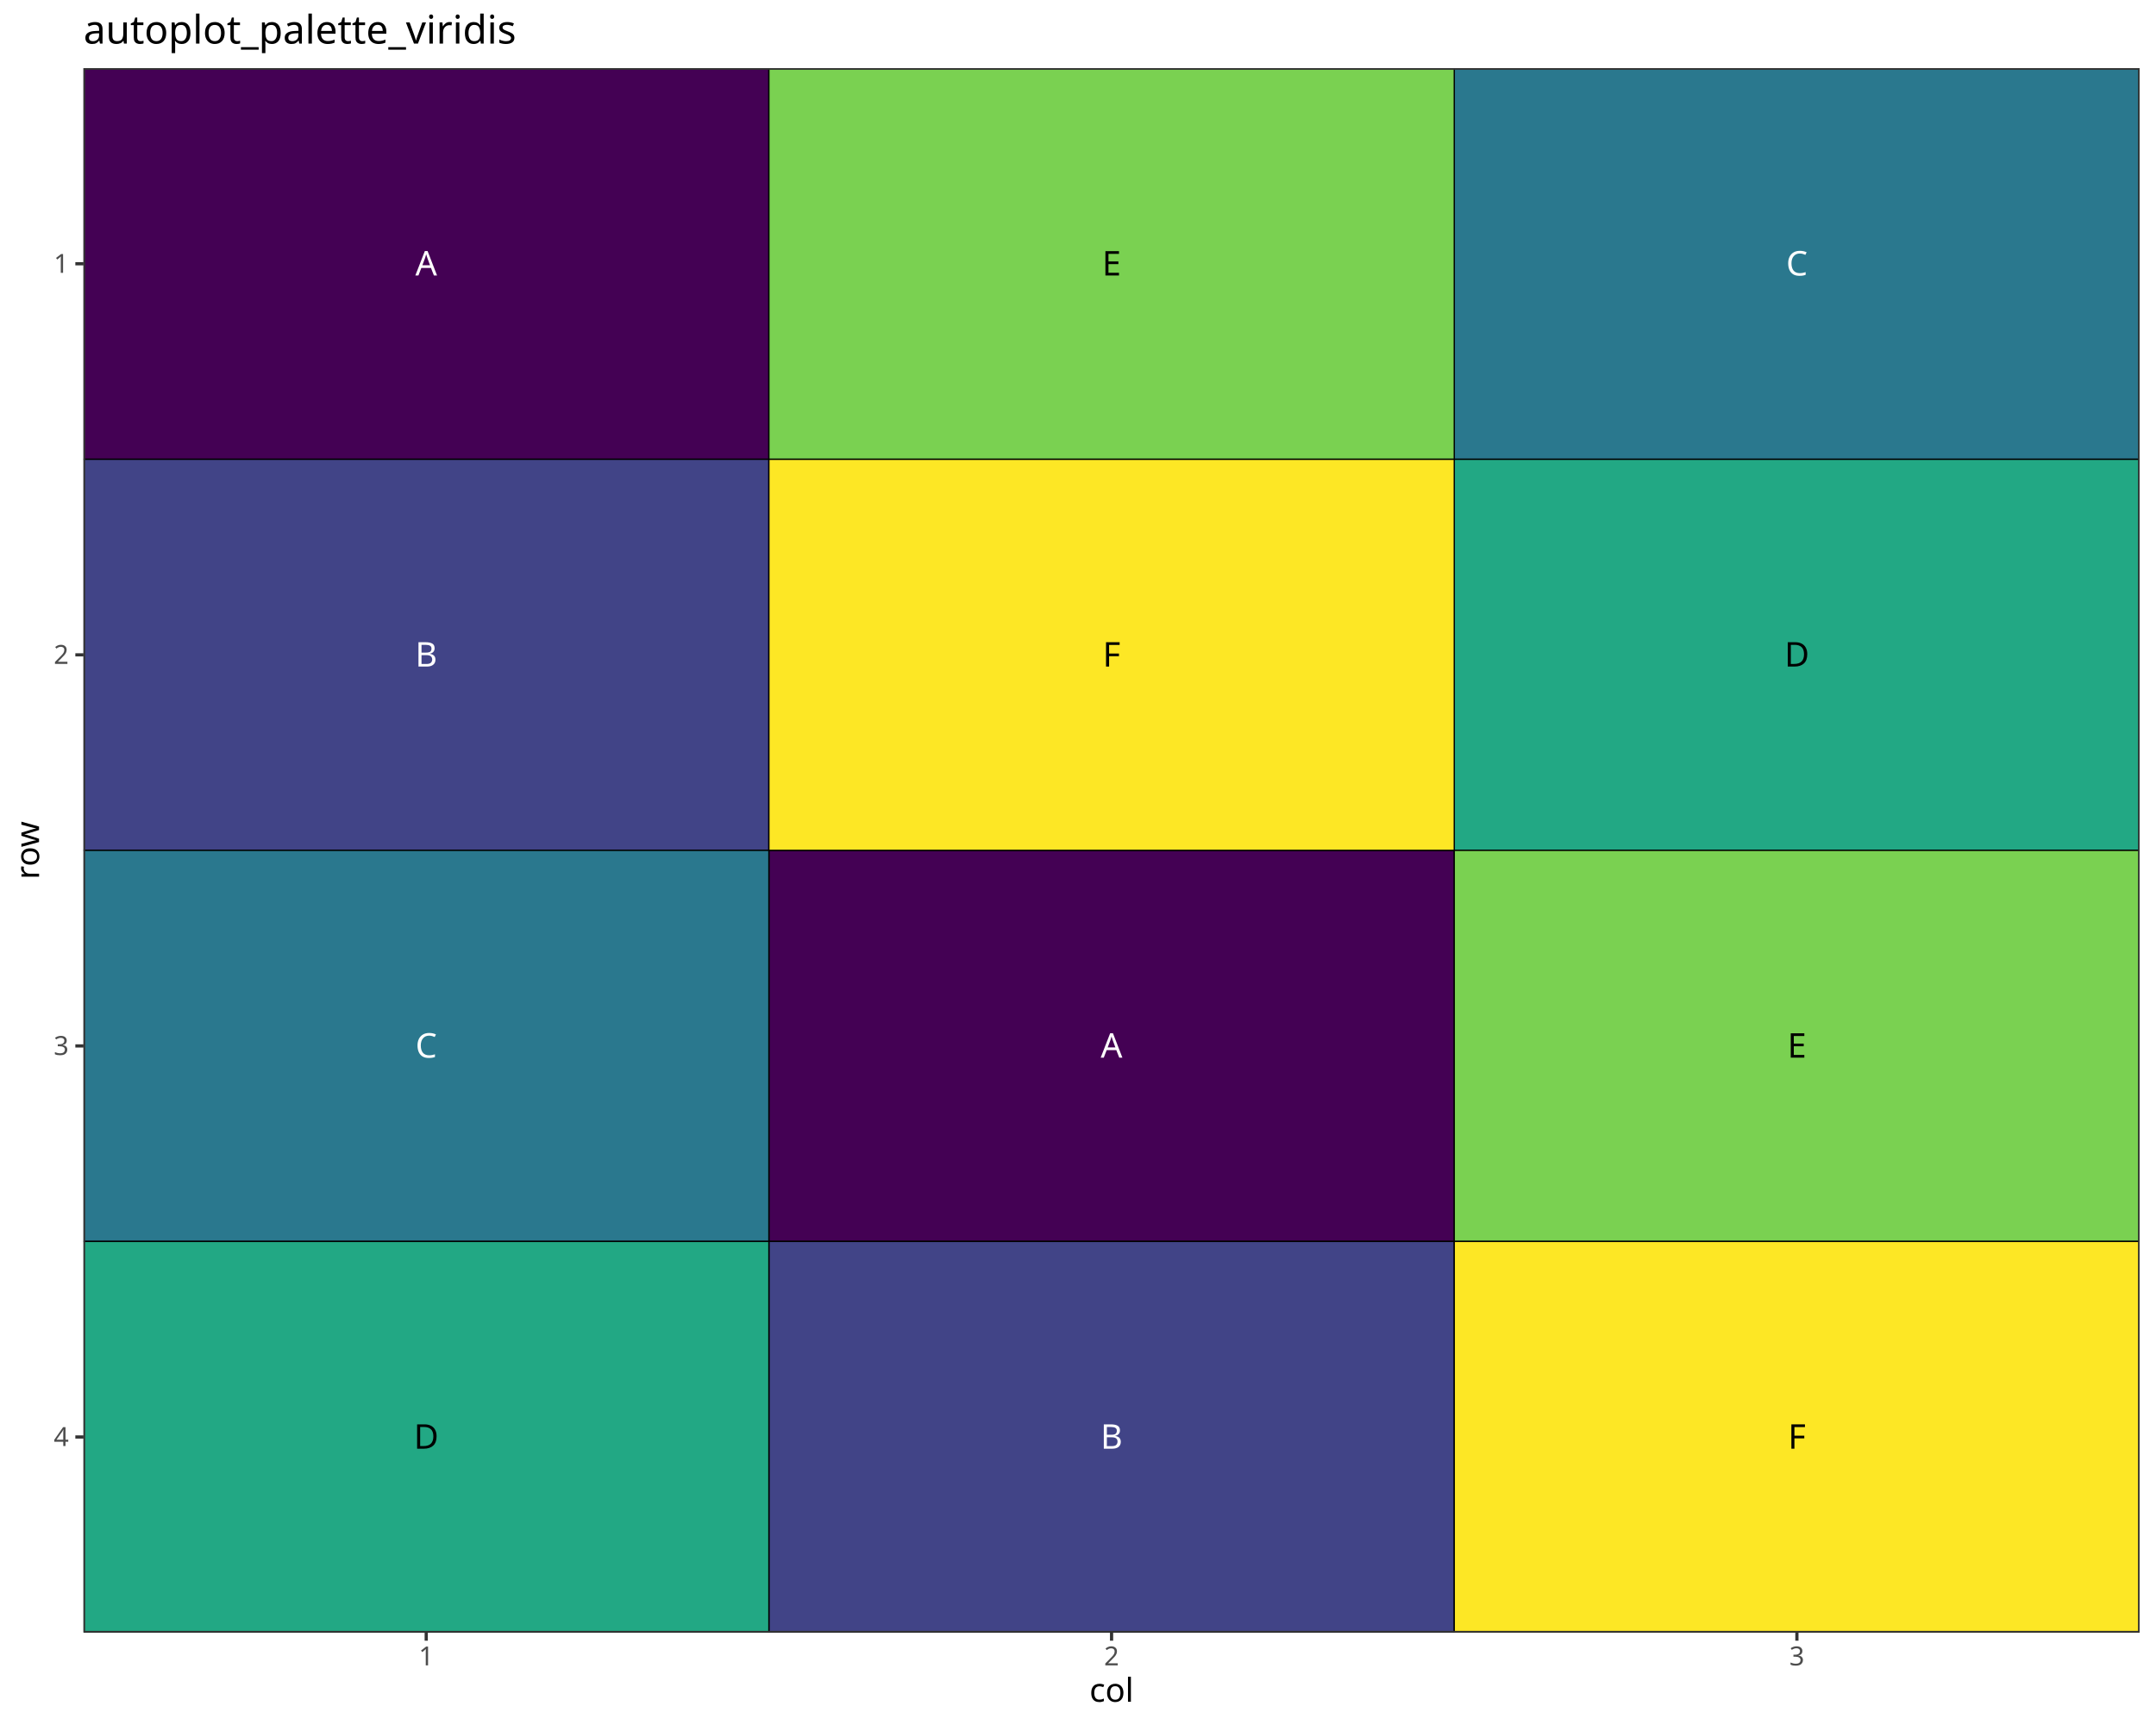
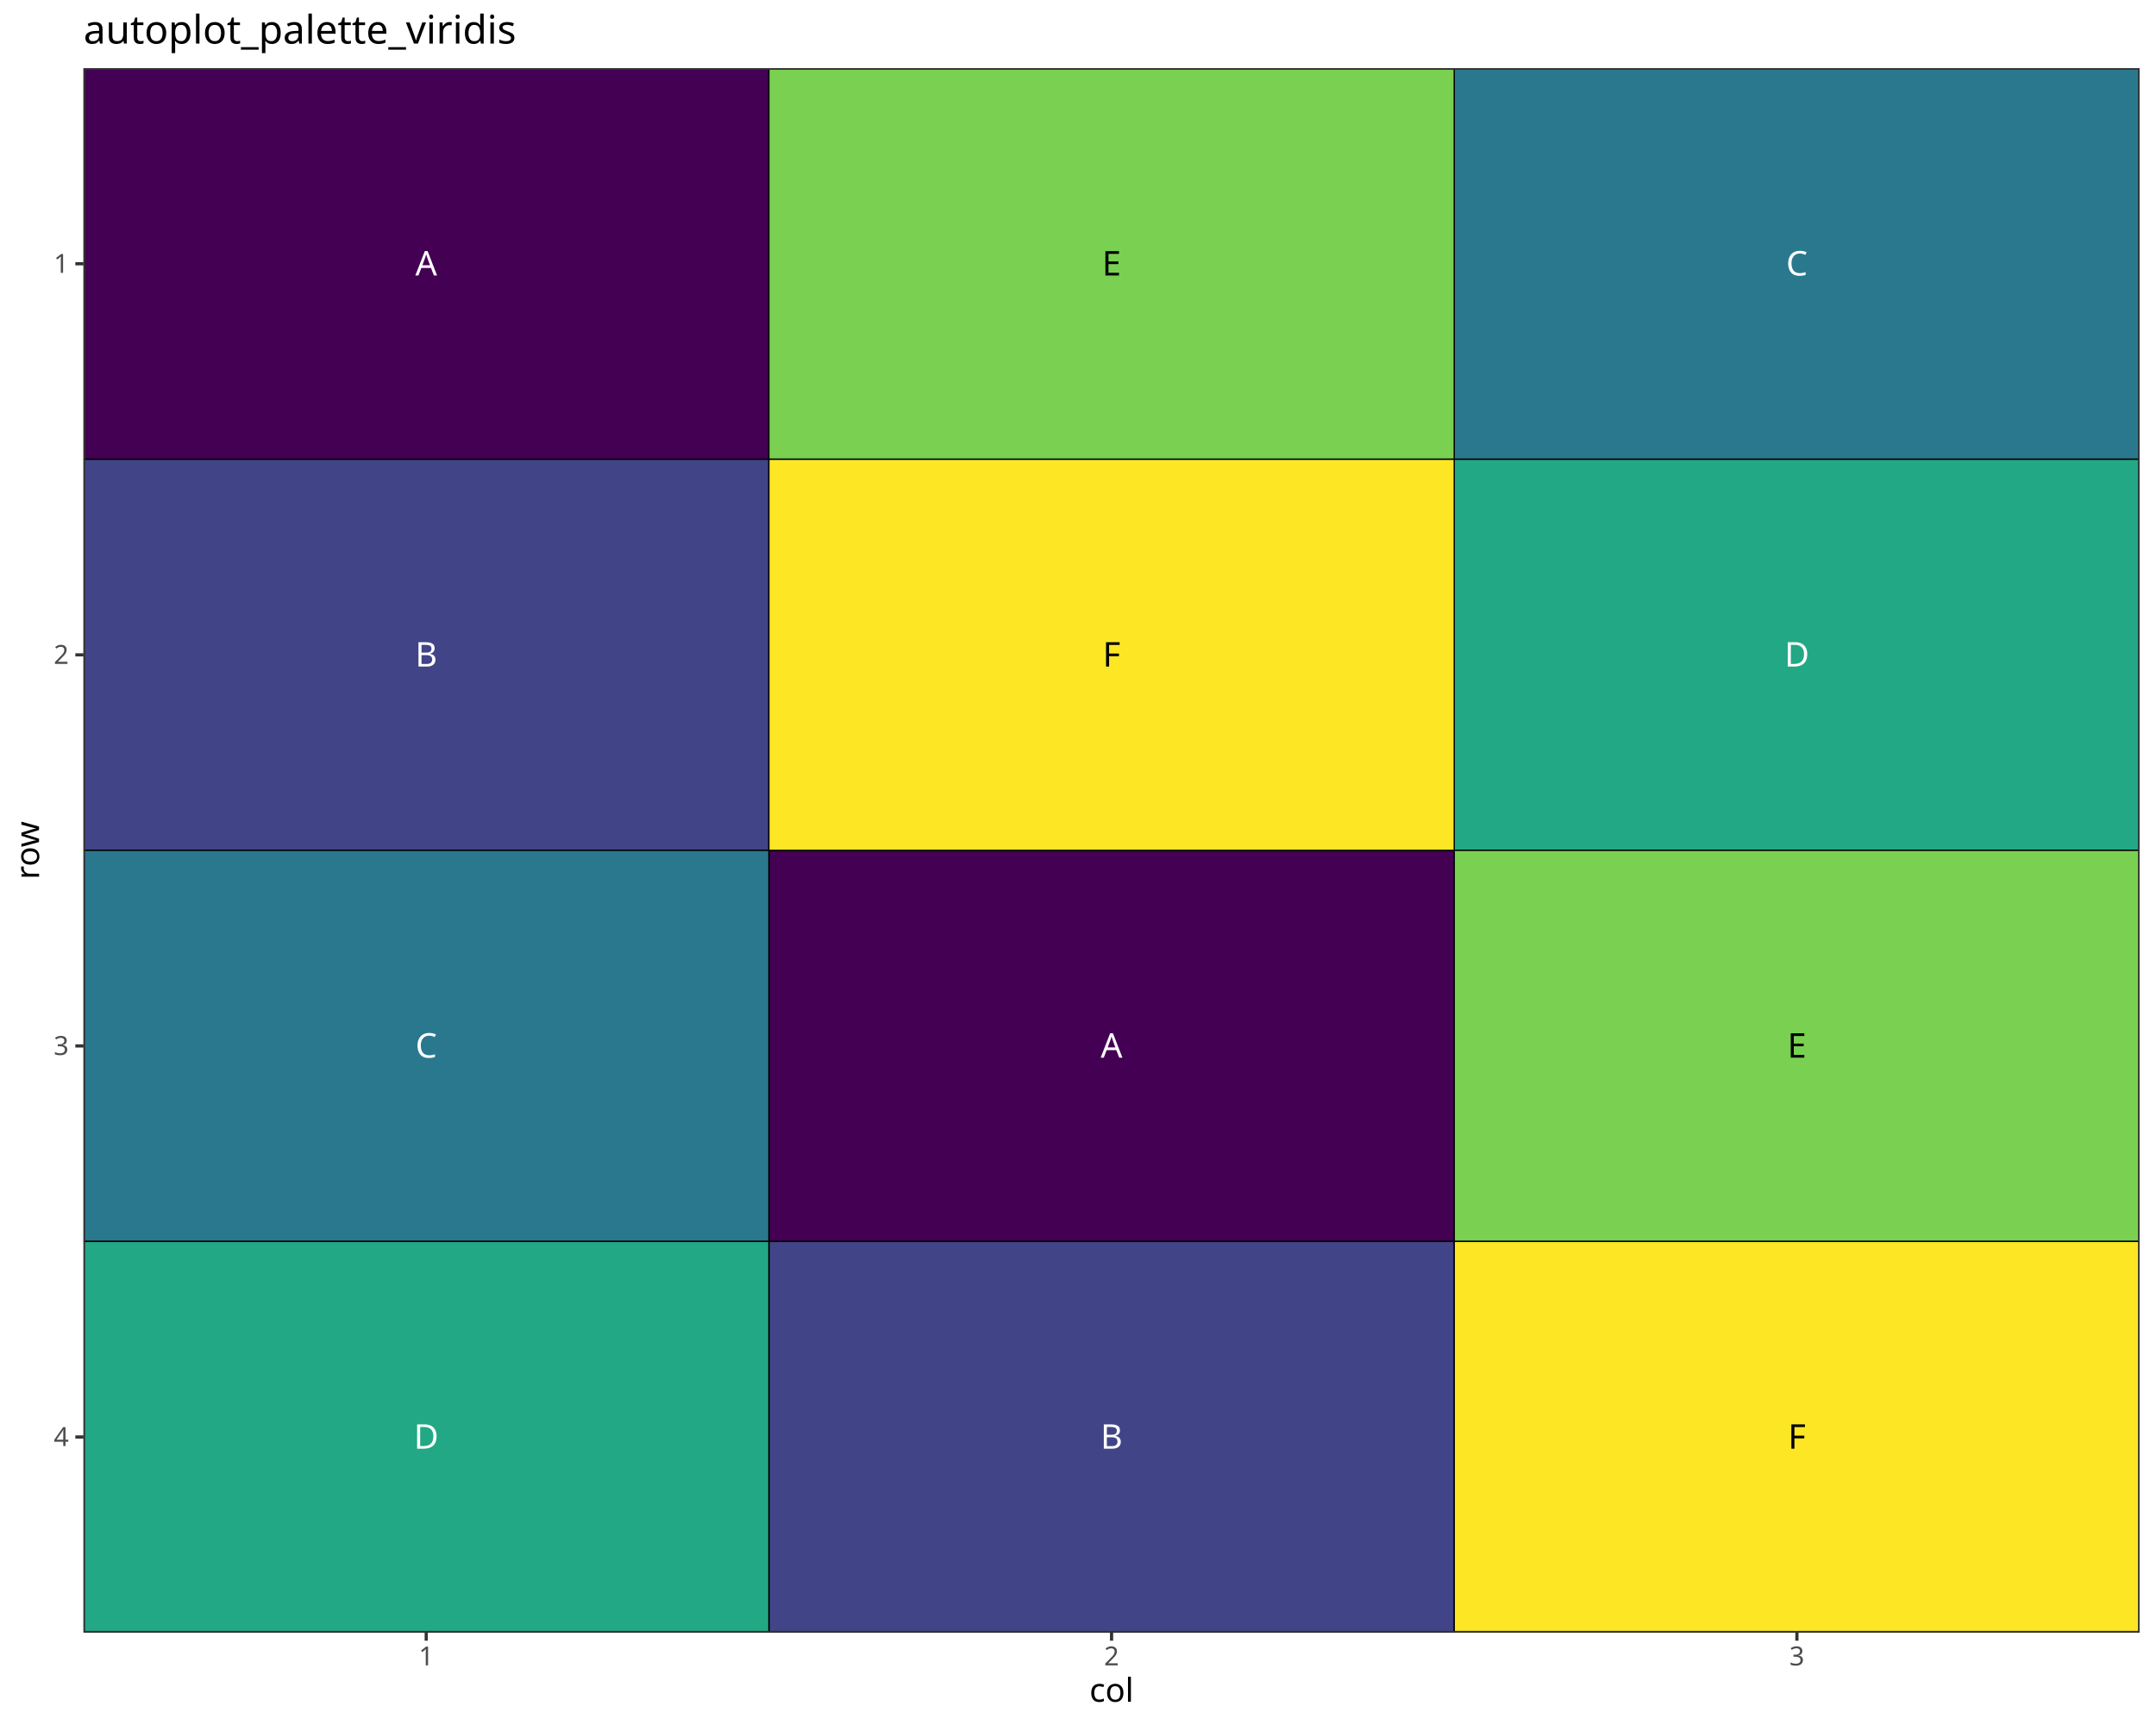
<svg xmlns="http://www.w3.org/2000/svg" class="svglite" data-engine-version="2.0" width="720.00pt" height="576.00pt" viewBox="0 0 720.00 576.00">
  <defs>
    <style type="text/css">
    .svglite line, .svglite polyline, .svglite polygon, .svglite path, .svglite rect, .svglite circle {
      fill: none;
      stroke: #000000;
      stroke-linecap: round;
      stroke-linejoin: round;
      stroke-miterlimit: 10.00;
    }
  </style>
  </defs>
  <rect width="100%" height="100%" style="stroke: none; fill: #FFFFFF;" />
  <defs>
    <clipPath id="cpMC4wMHw3MjAuMDB8MC4wMHw1NzYuMDA=">
      <rect x="0.00" y="0.00" width="720.00" height="576.00" />
    </clipPath>
  </defs>
  <g clip-path="url(#cpMC4wMHw3MjAuMDB8MC4wMHw1NzYuMDA=)">
    <rect x="0.00" y="0.00" width="720.00" height="576.00" style="stroke-width: 1.07; stroke: #FFFFFF; fill: #FFFFFF;" />
  </g>
  <defs>
    <clipPath id="cpMjcuOTB8NzE0LjUyfDIyLjc4fDU0NS4xMQ==">
      <rect x="27.90" y="22.78" width="686.62" height="522.33" />
    </clipPath>
  </defs>
  <g clip-path="url(#cpMjcuOTB8NzE0LjUyfDIyLjc4fDU0NS4xMQ==)">
    <rect x="27.90" y="22.78" width="686.62" height="522.33" style="stroke-width: 1.07; stroke: none; fill: #FFFFFF;" />
    <polyline points="27.90,22.78 714.52,22.78 " style="stroke-width: 0.53; stroke: #EBEBEB; stroke-linecap: butt;" />
    <polyline points="27.90,153.37 714.52,153.37 " style="stroke-width: 0.53; stroke: #EBEBEB; stroke-linecap: butt;" />
    <polyline points="27.90,283.95 714.52,283.95 " style="stroke-width: 0.53; stroke: #EBEBEB; stroke-linecap: butt;" />
    <polyline points="27.90,414.53 714.52,414.53 " style="stroke-width: 0.53; stroke: #EBEBEB; stroke-linecap: butt;" />
    <polyline points="27.90,545.11 714.52,545.11 " style="stroke-width: 0.53; stroke: #EBEBEB; stroke-linecap: butt;" />
    <polyline points="27.90,545.11 27.90,22.78 " style="stroke-width: 0.53; stroke: #EBEBEB; stroke-linecap: butt;" />
    <polyline points="256.77,545.11 256.77,22.78 " style="stroke-width: 0.53; stroke: #EBEBEB; stroke-linecap: butt;" />
    <polyline points="485.65,545.11 485.65,22.78 " style="stroke-width: 0.53; stroke: #EBEBEB; stroke-linecap: butt;" />
    <polyline points="714.52,545.11 714.52,22.78 " style="stroke-width: 0.53; stroke: #EBEBEB; stroke-linecap: butt;" />
    <polyline points="27.90,88.07 714.52,88.07 " style="stroke-width: 1.07; stroke: #EBEBEB; stroke-linecap: butt;" />
    <polyline points="27.90,218.66 714.52,218.66 " style="stroke-width: 1.07; stroke: #EBEBEB; stroke-linecap: butt;" />
    <polyline points="27.90,349.24 714.52,349.24 " style="stroke-width: 1.07; stroke: #EBEBEB; stroke-linecap: butt;" />
    <polyline points="27.90,479.82 714.52,479.82 " style="stroke-width: 1.07; stroke: #EBEBEB; stroke-linecap: butt;" />
    <polyline points="142.34,545.11 142.34,22.78 " style="stroke-width: 1.07; stroke: #EBEBEB; stroke-linecap: butt;" />
    <polyline points="371.21,545.11 371.21,22.78 " style="stroke-width: 1.07; stroke: #EBEBEB; stroke-linecap: butt;" />
    <polyline points="600.08,545.11 600.08,22.78 " style="stroke-width: 1.07; stroke: #EBEBEB; stroke-linecap: butt;" />
-     <polygon points="27.90,153.37 39.34,153.37 50.79,153.37 62.23,153.37 73.67,153.37 85.12,153.37 96.56,153.37 108.00,153.37 119.45,153.37 130.89,153.37 142.34,153.37 153.78,153.37 165.22,153.37 176.67,153.37 188.11,153.37 199.55,153.37 211.00,153.37 222.44,153.37 233.89,153.37 245.33,153.37 256.77,153.37 256.77,146.84 256.77,140.31 256.77,133.78 256.77,127.25 256.77,120.72 256.77,114.19 256.77,107.66 256.77,101.13 256.77,94.60 256.77,88.07 256.77,81.55 256.77,75.02 256.77,68.49 256.77,61.96 256.77,55.43 256.77,48.90 256.77,42.37 256.77,35.84 256.77,29.31 256.77,22.78 245.33,22.78 233.89,22.78 222.44,22.78 211.00,22.78 199.55,22.78 188.11,22.78 176.67,22.78 165.22,22.78 153.78,22.78 142.34,22.78 130.89,22.78 119.45,22.78 108.00,22.78 96.56,22.78 85.12,22.78 73.67,22.78 62.23,22.78 50.79,22.78 39.34,22.78 27.90,22.78 27.90,29.31 27.90,35.84 27.90,42.37 27.90,48.90 27.90,55.43 27.90,61.96 27.90,68.49 27.90,75.02 27.90,81.55 27.90,88.07 27.90,94.60 27.90,101.13 27.90,107.66 27.90,114.19 27.90,120.72 27.90,127.25 27.90,133.78 27.90,140.31 27.90,146.84 " style="stroke-width: 0.43; stroke-linecap: butt; stroke-linejoin: miter; fill: #440154;" />
-     <polygon points="256.77,414.53 268.22,414.53 279.66,414.53 291.10,414.53 302.55,414.53 313.99,414.53 325.44,414.53 336.88,414.53 348.32,414.53 359.77,414.53 371.21,414.53 382.65,414.53 394.10,414.53 405.54,414.53 416.98,414.53 428.43,414.53 439.87,414.53 451.32,414.53 462.76,414.53 474.20,414.53 485.65,414.53 485.65,408.00 485.65,401.47 485.65,394.94 485.65,388.41 485.65,381.88 485.65,375.36 485.65,368.83 485.65,362.30 485.65,355.77 485.65,349.24 485.65,342.71 485.65,336.18 485.65,329.65 485.65,323.12 485.65,316.59 485.65,310.06 485.65,303.54 485.65,297.01 485.65,290.48 485.65,283.95 474.20,283.95 462.76,283.95 451.32,283.95 439.87,283.95 428.43,283.95 416.98,283.95 405.54,283.95 394.10,283.95 382.65,283.95 371.21,283.95 359.77,283.95 348.32,283.95 336.88,283.95 325.44,283.95 313.99,283.95 302.55,283.95 291.10,283.95 279.66,283.95 268.22,283.95 256.77,283.95 256.77,290.48 256.77,297.01 256.77,303.54 256.77,310.06 256.77,316.59 256.77,323.12 256.77,329.65 256.77,336.18 256.77,342.71 256.77,349.24 256.77,355.77 256.77,362.30 256.77,368.83 256.77,375.36 256.77,381.88 256.77,388.41 256.77,394.94 256.77,401.47 256.77,408.00 " style="stroke-width: 0.43; stroke-linecap: butt; stroke-linejoin: miter; fill: #440154;" />
-     <polygon points="27.90,283.95 39.34,283.95 50.79,283.95 62.23,283.95 73.67,283.95 85.12,283.95 96.56,283.95 108.00,283.95 119.45,283.95 130.89,283.95 142.34,283.95 153.78,283.95 165.22,283.95 176.67,283.95 188.11,283.95 199.55,283.95 211.00,283.95 222.44,283.95 233.89,283.95 245.33,283.95 256.77,283.95 256.77,277.42 256.77,270.89 256.77,264.36 256.77,257.83 256.77,251.30 256.77,244.77 256.77,238.24 256.77,231.72 256.77,225.19 256.77,218.66 256.77,212.13 256.77,205.60 256.77,199.07 256.77,192.54 256.77,186.01 256.77,179.48 256.77,172.95 256.77,166.42 256.77,159.89 256.77,153.37 245.33,153.37 233.89,153.37 222.44,153.37 211.00,153.37 199.55,153.37 188.11,153.37 176.67,153.37 165.22,153.37 153.78,153.37 142.34,153.37 130.89,153.37 119.45,153.37 108.00,153.37 96.56,153.37 85.12,153.37 73.67,153.37 62.23,153.37 50.79,153.37 39.34,153.37 27.90,153.37 27.90,159.89 27.90,166.42 27.90,172.95 27.90,179.48 27.90,186.01 27.90,192.54 27.90,199.07 27.90,205.60 27.90,212.13 27.90,218.66 27.90,225.19 27.90,231.72 27.90,238.24 27.90,244.77 27.90,251.30 27.90,257.83 27.90,264.36 27.90,270.89 27.90,277.42 " style="stroke-width: 0.43; stroke-linecap: butt; stroke-linejoin: miter; fill: #414487;" />
-     <polygon points="256.77,545.11 268.22,545.11 279.66,545.11 291.10,545.11 302.55,545.11 313.99,545.11 325.44,545.11 336.88,545.11 348.32,545.11 359.77,545.11 371.21,545.11 382.65,545.11 394.10,545.11 405.54,545.11 416.98,545.11 428.43,545.11 439.87,545.11 451.32,545.11 462.76,545.11 474.20,545.11 485.65,545.11 485.65,538.58 485.65,532.05 485.65,525.53 485.65,519.00 485.65,512.47 485.65,505.94 485.65,499.41 485.65,492.88 485.65,486.35 485.65,479.82 485.65,473.29 485.65,466.76 485.65,460.23 485.65,453.70 485.65,447.18 485.65,440.65 485.65,434.12 485.65,427.59 485.65,421.06 485.65,414.53 474.20,414.53 462.76,414.53 451.32,414.53 439.87,414.53 428.43,414.53 416.98,414.53 405.54,414.53 394.10,414.53 382.65,414.53 371.21,414.53 359.77,414.53 348.32,414.53 336.88,414.53 325.44,414.53 313.99,414.53 302.55,414.53 291.10,414.53 279.66,414.53 268.22,414.53 256.77,414.53 256.77,421.06 256.77,427.59 256.77,434.12 256.77,440.65 256.77,447.18 256.77,453.70 256.77,460.23 256.77,466.76 256.77,473.29 256.77,479.82 256.77,486.35 256.77,492.88 256.77,499.41 256.77,505.94 256.77,512.47 256.77,519.00 256.77,525.53 256.77,532.05 256.77,538.58 " style="stroke-width: 0.43; stroke-linecap: butt; stroke-linejoin: miter; fill: #414487;" />
-     <polygon points="485.65,153.37 497.09,153.37 508.53,153.37 519.98,153.37 531.42,153.37 542.87,153.37 554.31,153.37 565.75,153.37 577.20,153.37 588.64,153.37 600.08,153.37 611.53,153.37 622.97,153.37 634.41,153.37 645.86,153.37 657.30,153.37 668.75,153.37 680.19,153.37 691.63,153.37 703.08,153.37 714.52,153.37 714.52,146.84 714.52,140.31 714.52,133.78 714.52,127.25 714.52,120.72 714.52,114.19 714.52,107.66 714.52,101.13 714.52,94.60 714.52,88.07 714.52,81.55 714.52,75.02 714.52,68.49 714.52,61.96 714.52,55.43 714.52,48.90 714.52,42.37 714.52,35.84 714.52,29.31 714.52,22.78 703.08,22.78 691.63,22.78 680.19,22.78 668.75,22.78 657.30,22.78 645.86,22.78 634.41,22.78 622.97,22.78 611.53,22.78 600.08,22.78 588.64,22.78 577.20,22.78 565.75,22.78 554.31,22.78 542.87,22.78 531.42,22.78 519.98,22.78 508.53,22.78 497.09,22.78 485.65,22.78 485.65,29.31 485.65,35.84 485.65,42.37 485.65,48.90 485.65,55.43 485.65,61.96 485.65,68.49 485.65,75.02 485.65,81.55 485.65,88.07 485.65,94.60 485.65,101.13 485.65,107.66 485.65,114.19 485.65,120.72 485.65,127.25 485.65,133.78 485.65,140.31 485.65,146.84 " style="stroke-width: 0.43; stroke-linecap: butt; stroke-linejoin: miter; fill: #2A788E;" />
-     <polygon points="27.90,414.53 39.34,414.53 50.79,414.53 62.23,414.53 73.67,414.53 85.12,414.53 96.56,414.53 108.00,414.53 119.45,414.53 130.89,414.53 142.34,414.53 153.78,414.53 165.22,414.53 176.67,414.53 188.11,414.53 199.55,414.53 211.00,414.53 222.44,414.53 233.89,414.53 245.33,414.53 256.77,414.53 256.77,408.00 256.77,401.47 256.77,394.94 256.77,388.41 256.77,381.88 256.77,375.36 256.77,368.83 256.77,362.30 256.77,355.77 256.77,349.24 256.77,342.71 256.77,336.18 256.77,329.65 256.77,323.12 256.77,316.59 256.77,310.06 256.77,303.54 256.77,297.01 256.77,290.48 256.77,283.95 245.33,283.95 233.89,283.95 222.44,283.95 211.00,283.95 199.55,283.95 188.11,283.95 176.67,283.95 165.22,283.95 153.78,283.95 142.34,283.95 130.89,283.95 119.45,283.95 108.00,283.95 96.56,283.95 85.12,283.95 73.67,283.95 62.23,283.95 50.79,283.95 39.34,283.95 27.90,283.95 27.90,290.48 27.90,297.01 27.90,303.54 27.90,310.06 27.90,316.59 27.90,323.12 27.90,329.65 27.90,336.18 27.90,342.71 27.90,349.24 27.90,355.77 27.90,362.30 27.90,368.83 27.90,375.36 27.90,381.88 27.90,388.41 27.90,394.94 27.90,401.47 27.90,408.00 " style="stroke-width: 0.43; stroke-linecap: butt; stroke-linejoin: miter; fill: #2A788E;" />
-     <polygon points="485.65,283.95 497.09,283.95 508.53,283.95 519.98,283.95 531.42,283.95 542.87,283.95 554.31,283.95 565.75,283.95 577.20,283.95 588.64,283.95 600.08,283.95 611.53,283.95 622.97,283.95 634.41,283.95 645.86,283.95 657.30,283.95 668.75,283.95 680.19,283.95 691.63,283.95 703.08,283.95 714.52,283.95 714.52,277.42 714.52,270.89 714.52,264.36 714.52,257.83 714.52,251.30 714.52,244.77 714.52,238.24 714.52,231.72 714.52,225.19 714.52,218.66 714.52,212.13 714.52,205.60 714.52,199.07 714.52,192.54 714.52,186.01 714.52,179.48 714.52,172.95 714.52,166.42 714.52,159.89 714.52,153.37 703.08,153.37 691.63,153.37 680.19,153.37 668.75,153.37 657.30,153.37 645.86,153.37 634.41,153.37 622.97,153.37 611.53,153.37 600.08,153.37 588.64,153.37 577.20,153.37 565.75,153.37 554.31,153.37 542.87,153.37 531.42,153.37 519.98,153.37 508.53,153.37 497.09,153.37 485.65,153.37 485.65,159.89 485.65,166.42 485.65,172.95 485.65,179.48 485.65,186.01 485.65,192.54 485.65,199.07 485.65,205.60 485.65,212.13 485.65,218.66 485.65,225.19 485.65,231.72 485.65,238.24 485.65,244.77 485.65,251.30 485.65,257.83 485.65,264.36 485.65,270.89 485.65,277.42 " style="stroke-width: 0.43; stroke-linecap: butt; stroke-linejoin: miter; fill: #22A884;" />
-     <polygon points="27.90,545.11 39.34,545.11 50.79,545.11 62.23,545.11 73.67,545.11 85.12,545.11 96.56,545.11 108.00,545.11 119.45,545.11 130.89,545.11 142.34,545.11 153.78,545.11 165.22,545.11 176.67,545.11 188.11,545.11 199.55,545.11 211.00,545.11 222.44,545.11 233.89,545.11 245.33,545.11 256.77,545.11 256.77,538.58 256.77,532.05 256.77,525.53 256.77,519.00 256.77,512.47 256.77,505.94 256.77,499.41 256.77,492.88 256.77,486.35 256.77,479.82 256.77,473.29 256.77,466.76 256.77,460.23 256.77,453.70 256.77,447.18 256.77,440.65 256.77,434.12 256.77,427.59 256.77,421.06 256.77,414.53 245.33,414.53 233.89,414.53 222.44,414.53 211.00,414.53 199.55,414.53 188.11,414.53 176.67,414.53 165.22,414.53 153.78,414.53 142.34,414.53 130.89,414.53 119.45,414.53 108.00,414.53 96.56,414.53 85.12,414.53 73.67,414.53 62.23,414.53 50.79,414.53 39.34,414.53 27.90,414.53 27.90,421.06 27.90,427.59 27.90,434.12 27.90,440.65 27.90,447.18 27.90,453.70 27.90,460.23 27.90,466.76 27.90,473.29 27.90,479.82 27.90,486.35 27.90,492.88 27.90,499.41 27.90,505.94 27.90,512.47 27.90,519.00 27.90,525.53 27.90,532.05 27.90,538.58 " style="stroke-width: 0.43; stroke-linecap: butt; stroke-linejoin: miter; fill: #22A884;" />
-     <polygon points="256.77,153.37 268.22,153.37 279.66,153.37 291.10,153.37 302.55,153.37 313.99,153.37 325.44,153.37 336.88,153.37 348.32,153.37 359.77,153.37 371.21,153.37 382.65,153.37 394.10,153.37 405.54,153.37 416.98,153.37 428.43,153.37 439.87,153.37 451.32,153.37 462.76,153.37 474.20,153.37 485.65,153.37 485.65,146.84 485.65,140.31 485.65,133.78 485.65,127.25 485.65,120.72 485.65,114.19 485.65,107.66 485.65,101.13 485.65,94.60 485.65,88.07 485.65,81.55 485.65,75.02 485.65,68.49 485.65,61.96 485.65,55.43 485.65,48.90 485.65,42.37 485.65,35.84 485.65,29.31 485.65,22.78 474.20,22.78 462.76,22.78 451.32,22.78 439.87,22.78 428.43,22.78 416.98,22.78 405.54,22.78 394.10,22.78 382.65,22.78 371.21,22.78 359.77,22.78 348.32,22.78 336.88,22.78 325.44,22.78 313.99,22.78 302.55,22.78 291.10,22.78 279.66,22.78 268.22,22.78 256.77,22.78 256.77,29.31 256.77,35.84 256.77,42.37 256.77,48.90 256.77,55.43 256.77,61.96 256.77,68.49 256.77,75.02 256.77,81.55 256.77,88.07 256.77,94.60 256.77,101.13 256.77,107.66 256.77,114.19 256.77,120.72 256.77,127.25 256.77,133.78 256.77,140.31 256.77,146.84 " style="stroke-width: 0.43; stroke-linecap: butt; stroke-linejoin: miter; fill: #7AD151;" />
-     <polygon points="485.65,414.53 497.09,414.53 508.53,414.53 519.98,414.53 531.42,414.53 542.87,414.53 554.31,414.53 565.75,414.53 577.20,414.53 588.64,414.53 600.08,414.53 611.53,414.53 622.97,414.53 634.41,414.53 645.86,414.53 657.30,414.53 668.75,414.53 680.19,414.53 691.63,414.53 703.08,414.53 714.52,414.53 714.52,408.00 714.52,401.47 714.52,394.94 714.52,388.41 714.52,381.88 714.52,375.36 714.52,368.83 714.52,362.30 714.52,355.77 714.52,349.24 714.52,342.71 714.52,336.18 714.52,329.65 714.52,323.12 714.52,316.59 714.52,310.06 714.52,303.54 714.52,297.01 714.52,290.48 714.52,283.95 703.08,283.95 691.63,283.95 680.19,283.95 668.75,283.95 657.30,283.95 645.86,283.95 634.41,283.95 622.97,283.95 611.53,283.95 600.08,283.95 588.64,283.95 577.20,283.95 565.75,283.95 554.31,283.95 542.87,283.95 531.42,283.95 519.98,283.95 508.53,283.95 497.09,283.95 485.65,283.95 485.65,290.48 485.65,297.01 485.65,303.54 485.65,310.06 485.65,316.59 485.65,323.12 485.65,329.65 485.65,336.18 485.65,342.71 485.65,349.24 485.65,355.77 485.65,362.30 485.65,368.83 485.65,375.36 485.65,381.88 485.65,388.41 485.65,394.94 485.65,401.47 485.65,408.00 " style="stroke-width: 0.43; stroke-linecap: butt; stroke-linejoin: miter; fill: #7AD151;" />
-     <polygon points="256.77,283.95 268.22,283.95 279.66,283.95 291.10,283.95 302.55,283.95 313.99,283.95 325.44,283.95 336.88,283.95 348.32,283.95 359.77,283.95 371.21,283.95 382.65,283.95 394.10,283.95 405.54,283.95 416.98,283.95 428.43,283.95 439.87,283.95 451.32,283.95 462.76,283.95 474.20,283.95 485.65,283.95 485.65,277.42 485.65,270.89 485.65,264.36 485.65,257.83 485.65,251.30 485.65,244.77 485.65,238.24 485.65,231.72 485.65,225.19 485.65,218.66 485.65,212.13 485.65,205.60 485.65,199.07 485.65,192.54 485.65,186.01 485.65,179.48 485.65,172.95 485.65,166.42 485.65,159.89 485.65,153.37 474.20,153.37 462.76,153.37 451.32,153.37 439.87,153.37 428.43,153.37 416.98,153.37 405.54,153.37 394.10,153.37 382.65,153.37 371.21,153.37 359.77,153.37 348.32,153.37 336.88,153.37 325.44,153.37 313.99,153.37 302.55,153.37 291.10,153.37 279.66,153.37 268.22,153.37 256.77,153.37 256.77,159.89 256.77,166.42 256.77,172.95 256.77,179.48 256.77,186.01 256.77,192.54 256.77,199.07 256.77,205.60 256.77,212.13 256.77,218.66 256.77,225.19 256.77,231.72 256.77,238.24 256.77,244.77 256.77,251.30 256.77,257.83 256.77,264.36 256.77,270.89 256.77,277.42 " style="stroke-width: 0.43; stroke-linecap: butt; stroke-linejoin: miter; fill: #FDE725;" />
-     <polygon points="485.65,545.11 497.09,545.11 508.53,545.11 519.98,545.11 531.42,545.11 542.87,545.11 554.31,545.11 565.75,545.11 577.20,545.11 588.64,545.11 600.08,545.11 611.53,545.11 622.97,545.11 634.41,545.11 645.86,545.11 657.30,545.11 668.75,545.11 680.19,545.11 691.63,545.11 703.08,545.11 714.52,545.11 714.52,538.58 714.52,532.05 714.52,525.53 714.52,519.00 714.52,512.47 714.52,505.94 714.52,499.41 714.52,492.88 714.52,486.35 714.52,479.82 714.52,473.29 714.52,466.76 714.52,460.23 714.52,453.70 714.52,447.18 714.52,440.65 714.52,434.12 714.52,427.59 714.52,421.06 714.52,414.53 703.08,414.53 691.63,414.53 680.19,414.53 668.75,414.53 657.30,414.53 645.86,414.53 634.41,414.53 622.97,414.53 611.53,414.53 600.08,414.53 588.64,414.53 577.20,414.53 565.75,414.53 554.31,414.53 542.87,414.53 531.42,414.53 519.98,414.53 508.53,414.53 497.09,414.53 485.65,414.53 485.65,421.06 485.65,427.59 485.65,434.12 485.65,440.65 485.65,447.18 485.65,453.70 485.65,460.23 485.65,466.76 485.65,473.29 485.65,479.82 485.65,486.35 485.65,492.88 485.65,499.41 485.65,505.94 485.65,512.47 485.65,519.00 485.65,525.53 485.65,532.05 485.65,538.58 " style="stroke-width: 0.43; stroke-linecap: butt; stroke-linejoin: miter; fill: #FDE725;" />
+     <rect x="27.90" y="22.78" width="228.87" height="130.58" style="stroke-width: 0.43; stroke-linecap: butt; stroke-linejoin: miter; fill: #440154;" />
+     <rect x="256.77" y="283.95" width="228.87" height="130.58" style="stroke-width: 0.43; stroke-linecap: butt; stroke-linejoin: miter; fill: #440154;" />
+     <rect x="27.90" y="153.37" width="228.87" height="130.58" style="stroke-width: 0.43; stroke-linecap: butt; stroke-linejoin: miter; fill: #414487;" />
+     <rect x="256.77" y="414.53" width="228.87" height="130.58" style="stroke-width: 0.43; stroke-linecap: butt; stroke-linejoin: miter; fill: #414487;" />
+     <rect x="485.65" y="22.78" width="228.87" height="130.58" style="stroke-width: 0.43; stroke-linecap: butt; stroke-linejoin: miter; fill: #2A788E;" />
+     <rect x="27.90" y="283.95" width="228.87" height="130.58" style="stroke-width: 0.43; stroke-linecap: butt; stroke-linejoin: miter; fill: #2A788E;" />
+     <rect x="485.65" y="153.37" width="228.87" height="130.58" style="stroke-width: 0.43; stroke-linecap: butt; stroke-linejoin: miter; fill: #22A884;" />
+     <rect x="27.90" y="414.53" width="228.87" height="130.58" style="stroke-width: 0.43; stroke-linecap: butt; stroke-linejoin: miter; fill: #22A884;" />
+     <rect x="256.77" y="22.78" width="228.87" height="130.58" style="stroke-width: 0.43; stroke-linecap: butt; stroke-linejoin: miter; fill: #7AD151;" />
+     <rect x="485.65" y="283.95" width="228.87" height="130.58" style="stroke-width: 0.43; stroke-linecap: butt; stroke-linejoin: miter; fill: #7AD151;" />
+     <rect x="256.77" y="153.37" width="228.87" height="130.58" style="stroke-width: 0.43; stroke-linecap: butt; stroke-linejoin: miter; fill: #FDE725;" />
+     <rect x="485.65" y="414.53" width="228.87" height="130.58" style="stroke-width: 0.43; stroke-linecap: butt; stroke-linejoin: miter; fill: #FDE725;" />
    <text x="142.34" y="91.99" text-anchor="middle" style="font-size: 11.38px; fill: #FFFFFF; font-family: sans;" textLength="7.59px" lengthAdjust="spacingAndGlyphs">A</text>
    <text x="371.21" y="353.16" text-anchor="middle" style="font-size: 11.38px; fill: #FFFFFF; font-family: sans;" textLength="7.59px" lengthAdjust="spacingAndGlyphs">A</text>
    <text x="142.34" y="222.57" text-anchor="middle" style="font-size: 11.38px; fill: #FFFFFF; font-family: sans;" textLength="7.59px" lengthAdjust="spacingAndGlyphs">B</text>
    <text x="371.21" y="483.74" text-anchor="middle" style="font-size: 11.38px; fill: #FFFFFF; font-family: sans;" textLength="7.59px" lengthAdjust="spacingAndGlyphs">B</text>
    <text x="600.08" y="91.99" text-anchor="middle" style="font-size: 11.38px; fill: #FFFFFF; font-family: sans;" textLength="8.22px" lengthAdjust="spacingAndGlyphs">C</text>
    <text x="142.34" y="353.16" text-anchor="middle" style="font-size: 11.38px; fill: #FFFFFF; font-family: sans;" textLength="8.22px" lengthAdjust="spacingAndGlyphs">C</text>
-     <text x="600.08" y="222.57" text-anchor="middle" style="font-size: 11.38px; font-family: sans;" textLength="8.22px" lengthAdjust="spacingAndGlyphs">D</text>
-     <text x="142.34" y="483.74" text-anchor="middle" style="font-size: 11.38px; font-family: sans;" textLength="8.22px" lengthAdjust="spacingAndGlyphs">D</text>
+     <text x="600.08" y="222.57" text-anchor="middle" style="font-size: 11.38px; fill: #FFFFFF; font-family: sans;" textLength="8.22px" lengthAdjust="spacingAndGlyphs">D</text>
+     <text x="142.34" y="483.74" text-anchor="middle" style="font-size: 11.38px; fill: #FFFFFF; font-family: sans;" textLength="8.22px" lengthAdjust="spacingAndGlyphs">D</text>
    <text x="371.21" y="91.99" text-anchor="middle" style="font-size: 11.38px; font-family: sans;" textLength="7.59px" lengthAdjust="spacingAndGlyphs">E</text>
    <text x="600.08" y="353.16" text-anchor="middle" style="font-size: 11.38px; font-family: sans;" textLength="7.59px" lengthAdjust="spacingAndGlyphs">E</text>
    <text x="371.21" y="222.57" text-anchor="middle" style="font-size: 11.38px; font-family: sans;" textLength="6.95px" lengthAdjust="spacingAndGlyphs">F</text>
    <text x="600.08" y="483.74" text-anchor="middle" style="font-size: 11.38px; font-family: sans;" textLength="6.95px" lengthAdjust="spacingAndGlyphs">F</text>
    <rect x="27.90" y="22.78" width="686.62" height="522.33" style="stroke-width: 1.07; stroke: #333333;" />
  </g>
  <g clip-path="url(#cpMC4wMHw3MjAuMDB8MC4wMHw1NzYuMDA=)">
    <text x="22.97" y="91.10" text-anchor="end" style="font-size: 8.80px; fill: #4D4D4D; font-family: sans;" textLength="4.89px" lengthAdjust="spacingAndGlyphs">1</text>
    <text x="22.97" y="221.68" text-anchor="end" style="font-size: 8.80px; fill: #4D4D4D; font-family: sans;" textLength="4.89px" lengthAdjust="spacingAndGlyphs">2</text>
    <text x="22.97" y="352.27" text-anchor="end" style="font-size: 8.80px; fill: #4D4D4D; font-family: sans;" textLength="4.89px" lengthAdjust="spacingAndGlyphs">3</text>
    <text x="22.97" y="482.85" text-anchor="end" style="font-size: 8.80px; fill: #4D4D4D; font-family: sans;" textLength="4.89px" lengthAdjust="spacingAndGlyphs">4</text>
    <polyline points="25.16,88.07 27.90,88.07 " style="stroke-width: 1.07; stroke: #333333; stroke-linecap: butt;" />
    <polyline points="25.16,218.66 27.90,218.66 " style="stroke-width: 1.07; stroke: #333333; stroke-linecap: butt;" />
    <polyline points="25.16,349.24 27.90,349.24 " style="stroke-width: 1.07; stroke: #333333; stroke-linecap: butt;" />
    <polyline points="25.16,479.82 27.90,479.82 " style="stroke-width: 1.07; stroke: #333333; stroke-linecap: butt;" />
    <polyline points="142.34,547.85 142.34,545.11 " style="stroke-width: 1.07; stroke: #333333; stroke-linecap: butt;" />
    <polyline points="371.21,547.85 371.21,545.11 " style="stroke-width: 1.07; stroke: #333333; stroke-linecap: butt;" />
    <polyline points="600.08,547.85 600.08,545.11 " style="stroke-width: 1.07; stroke: #333333; stroke-linecap: butt;" />
    <text x="142.34" y="556.10" text-anchor="middle" style="font-size: 8.80px; fill: #4D4D4D; font-family: sans;" textLength="4.89px" lengthAdjust="spacingAndGlyphs">1</text>
    <text x="371.21" y="556.10" text-anchor="middle" style="font-size: 8.80px; fill: #4D4D4D; font-family: sans;" textLength="4.89px" lengthAdjust="spacingAndGlyphs">2</text>
    <text x="600.08" y="556.10" text-anchor="middle" style="font-size: 8.80px; fill: #4D4D4D; font-family: sans;" textLength="4.89px" lengthAdjust="spacingAndGlyphs">3</text>
    <text x="371.21" y="568.24" text-anchor="middle" style="font-size: 11.00px; font-family: sans;" textLength="14.06px" lengthAdjust="spacingAndGlyphs">col</text>
    <text transform="translate(13.05,283.95) rotate(-90)" text-anchor="middle" style="font-size: 11.00px; font-family: sans;" textLength="17.73px" lengthAdjust="spacingAndGlyphs">row</text>
    <text x="27.90" y="14.56" style="font-size: 13.20px; font-family: sans;" textLength="135.03px" lengthAdjust="spacingAndGlyphs">autoplot_palette_viridis</text>
  </g>
</svg>
